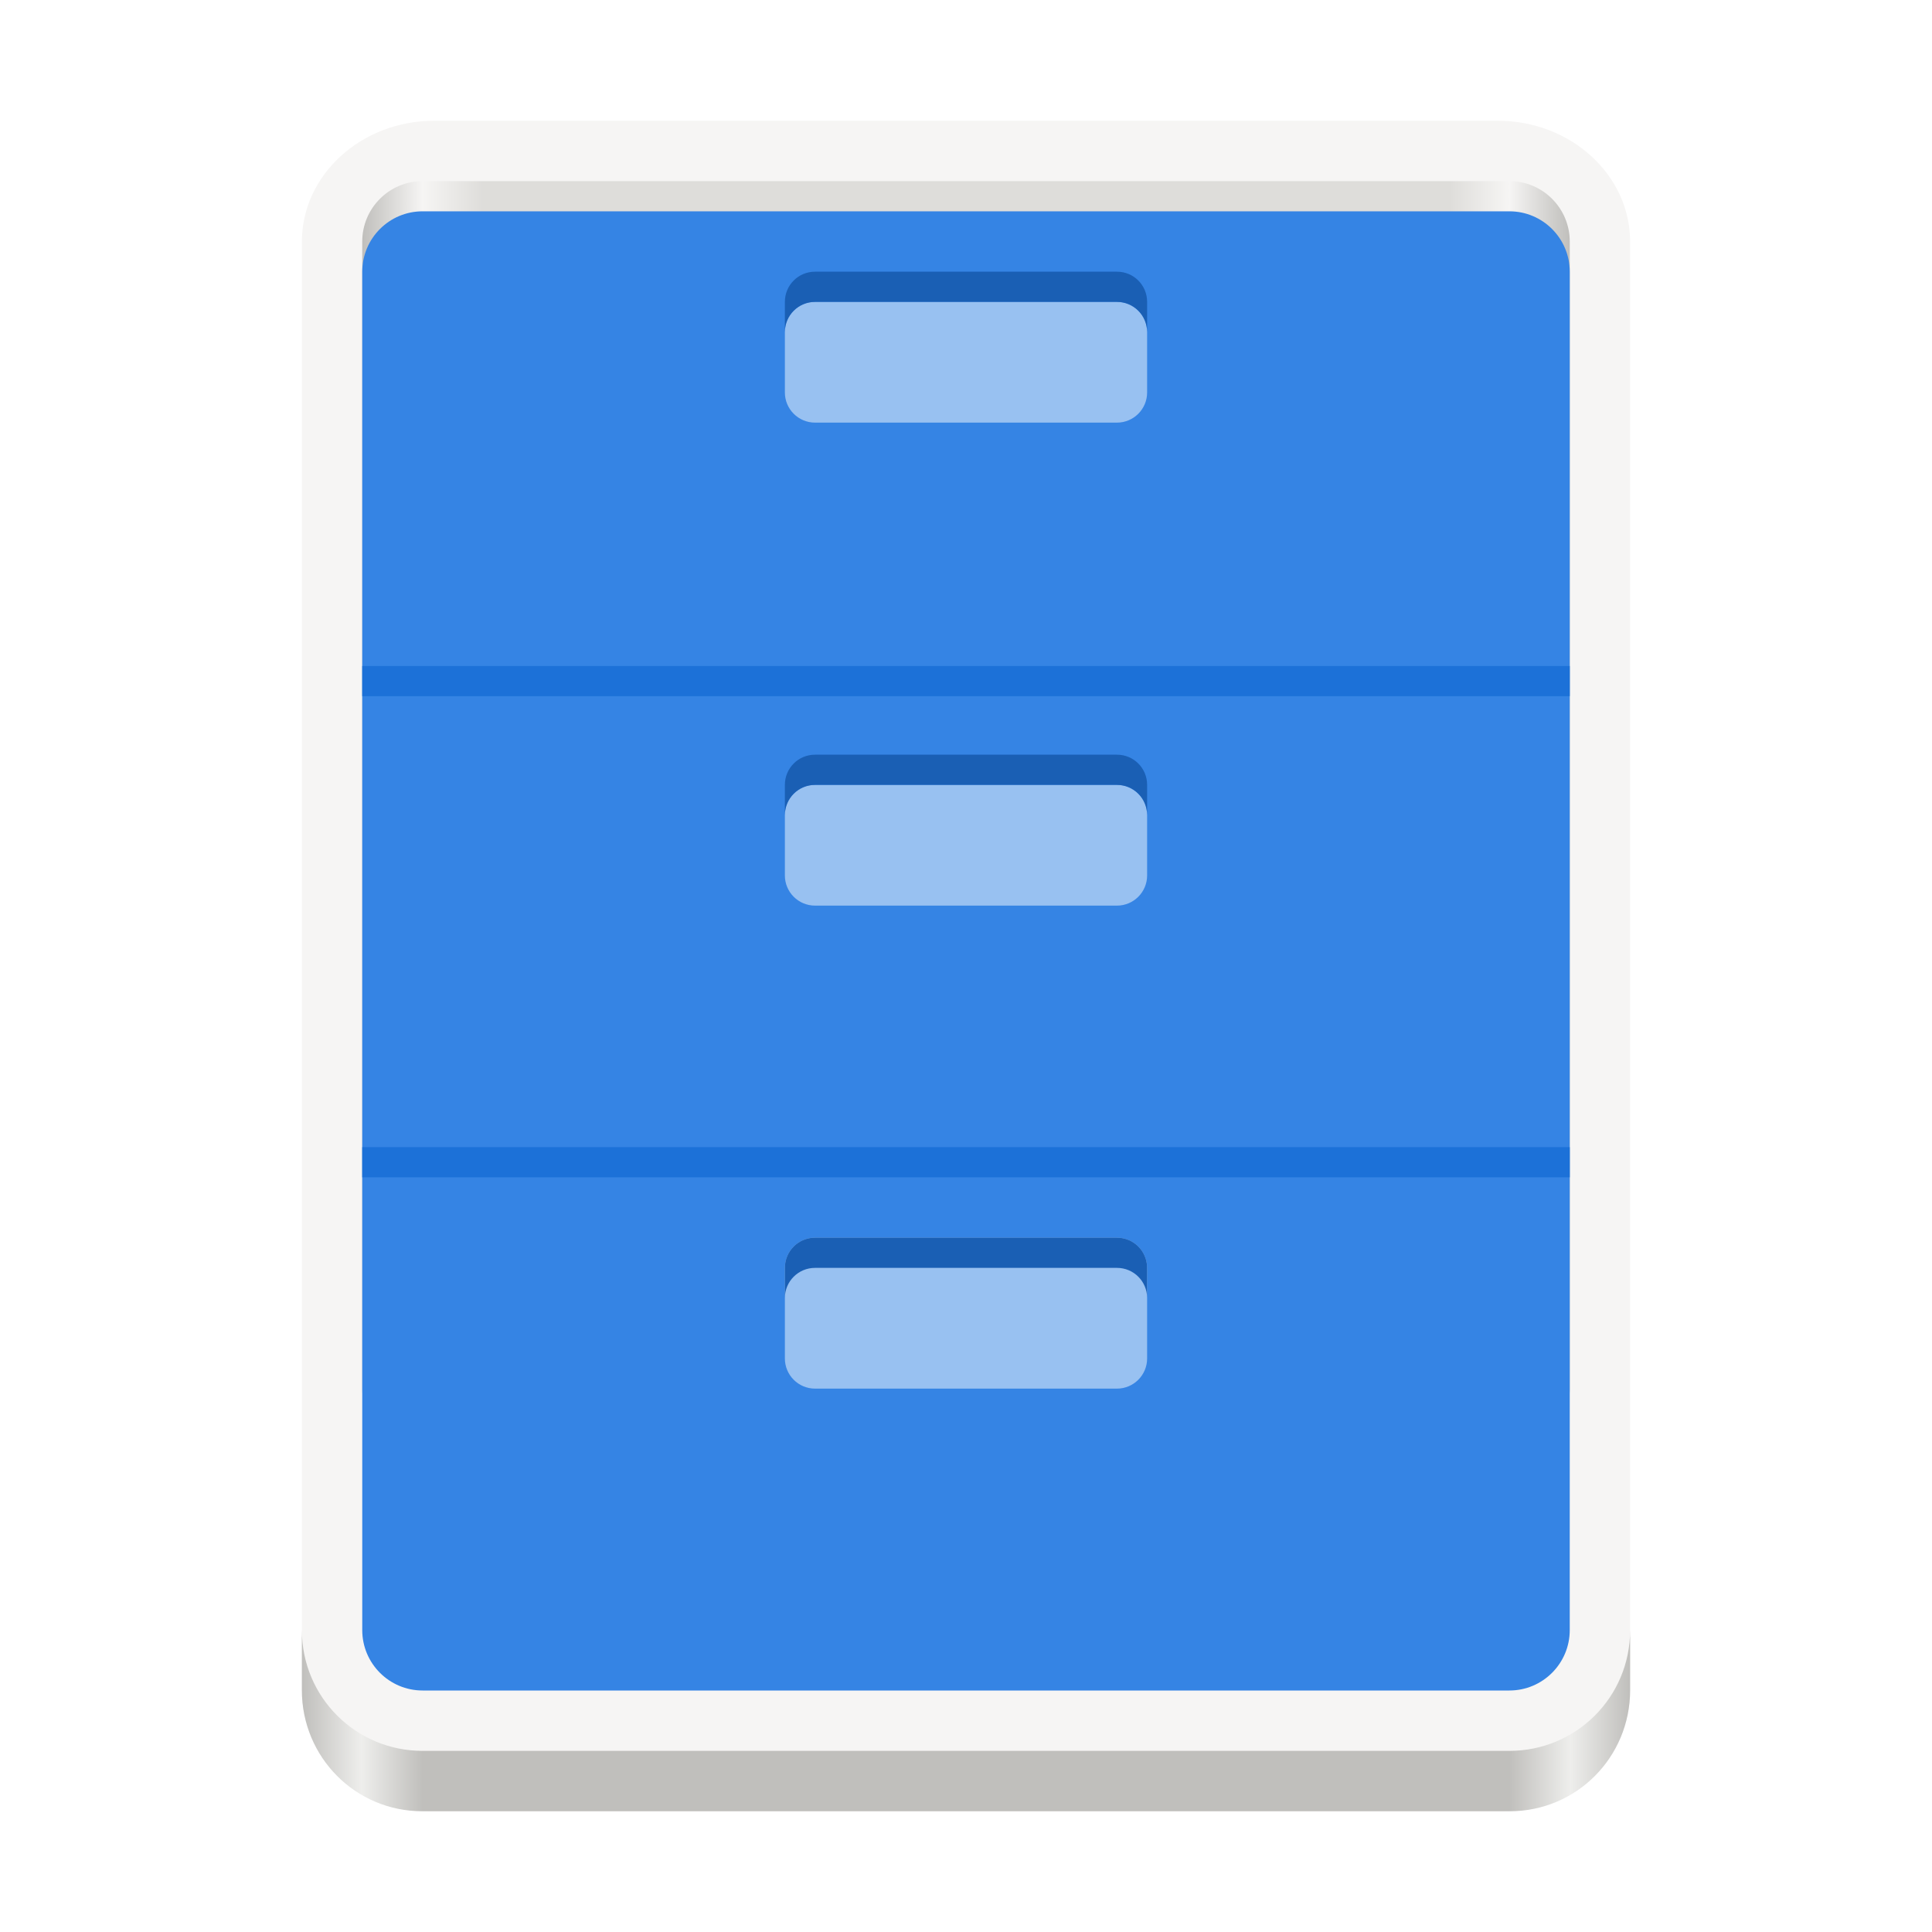
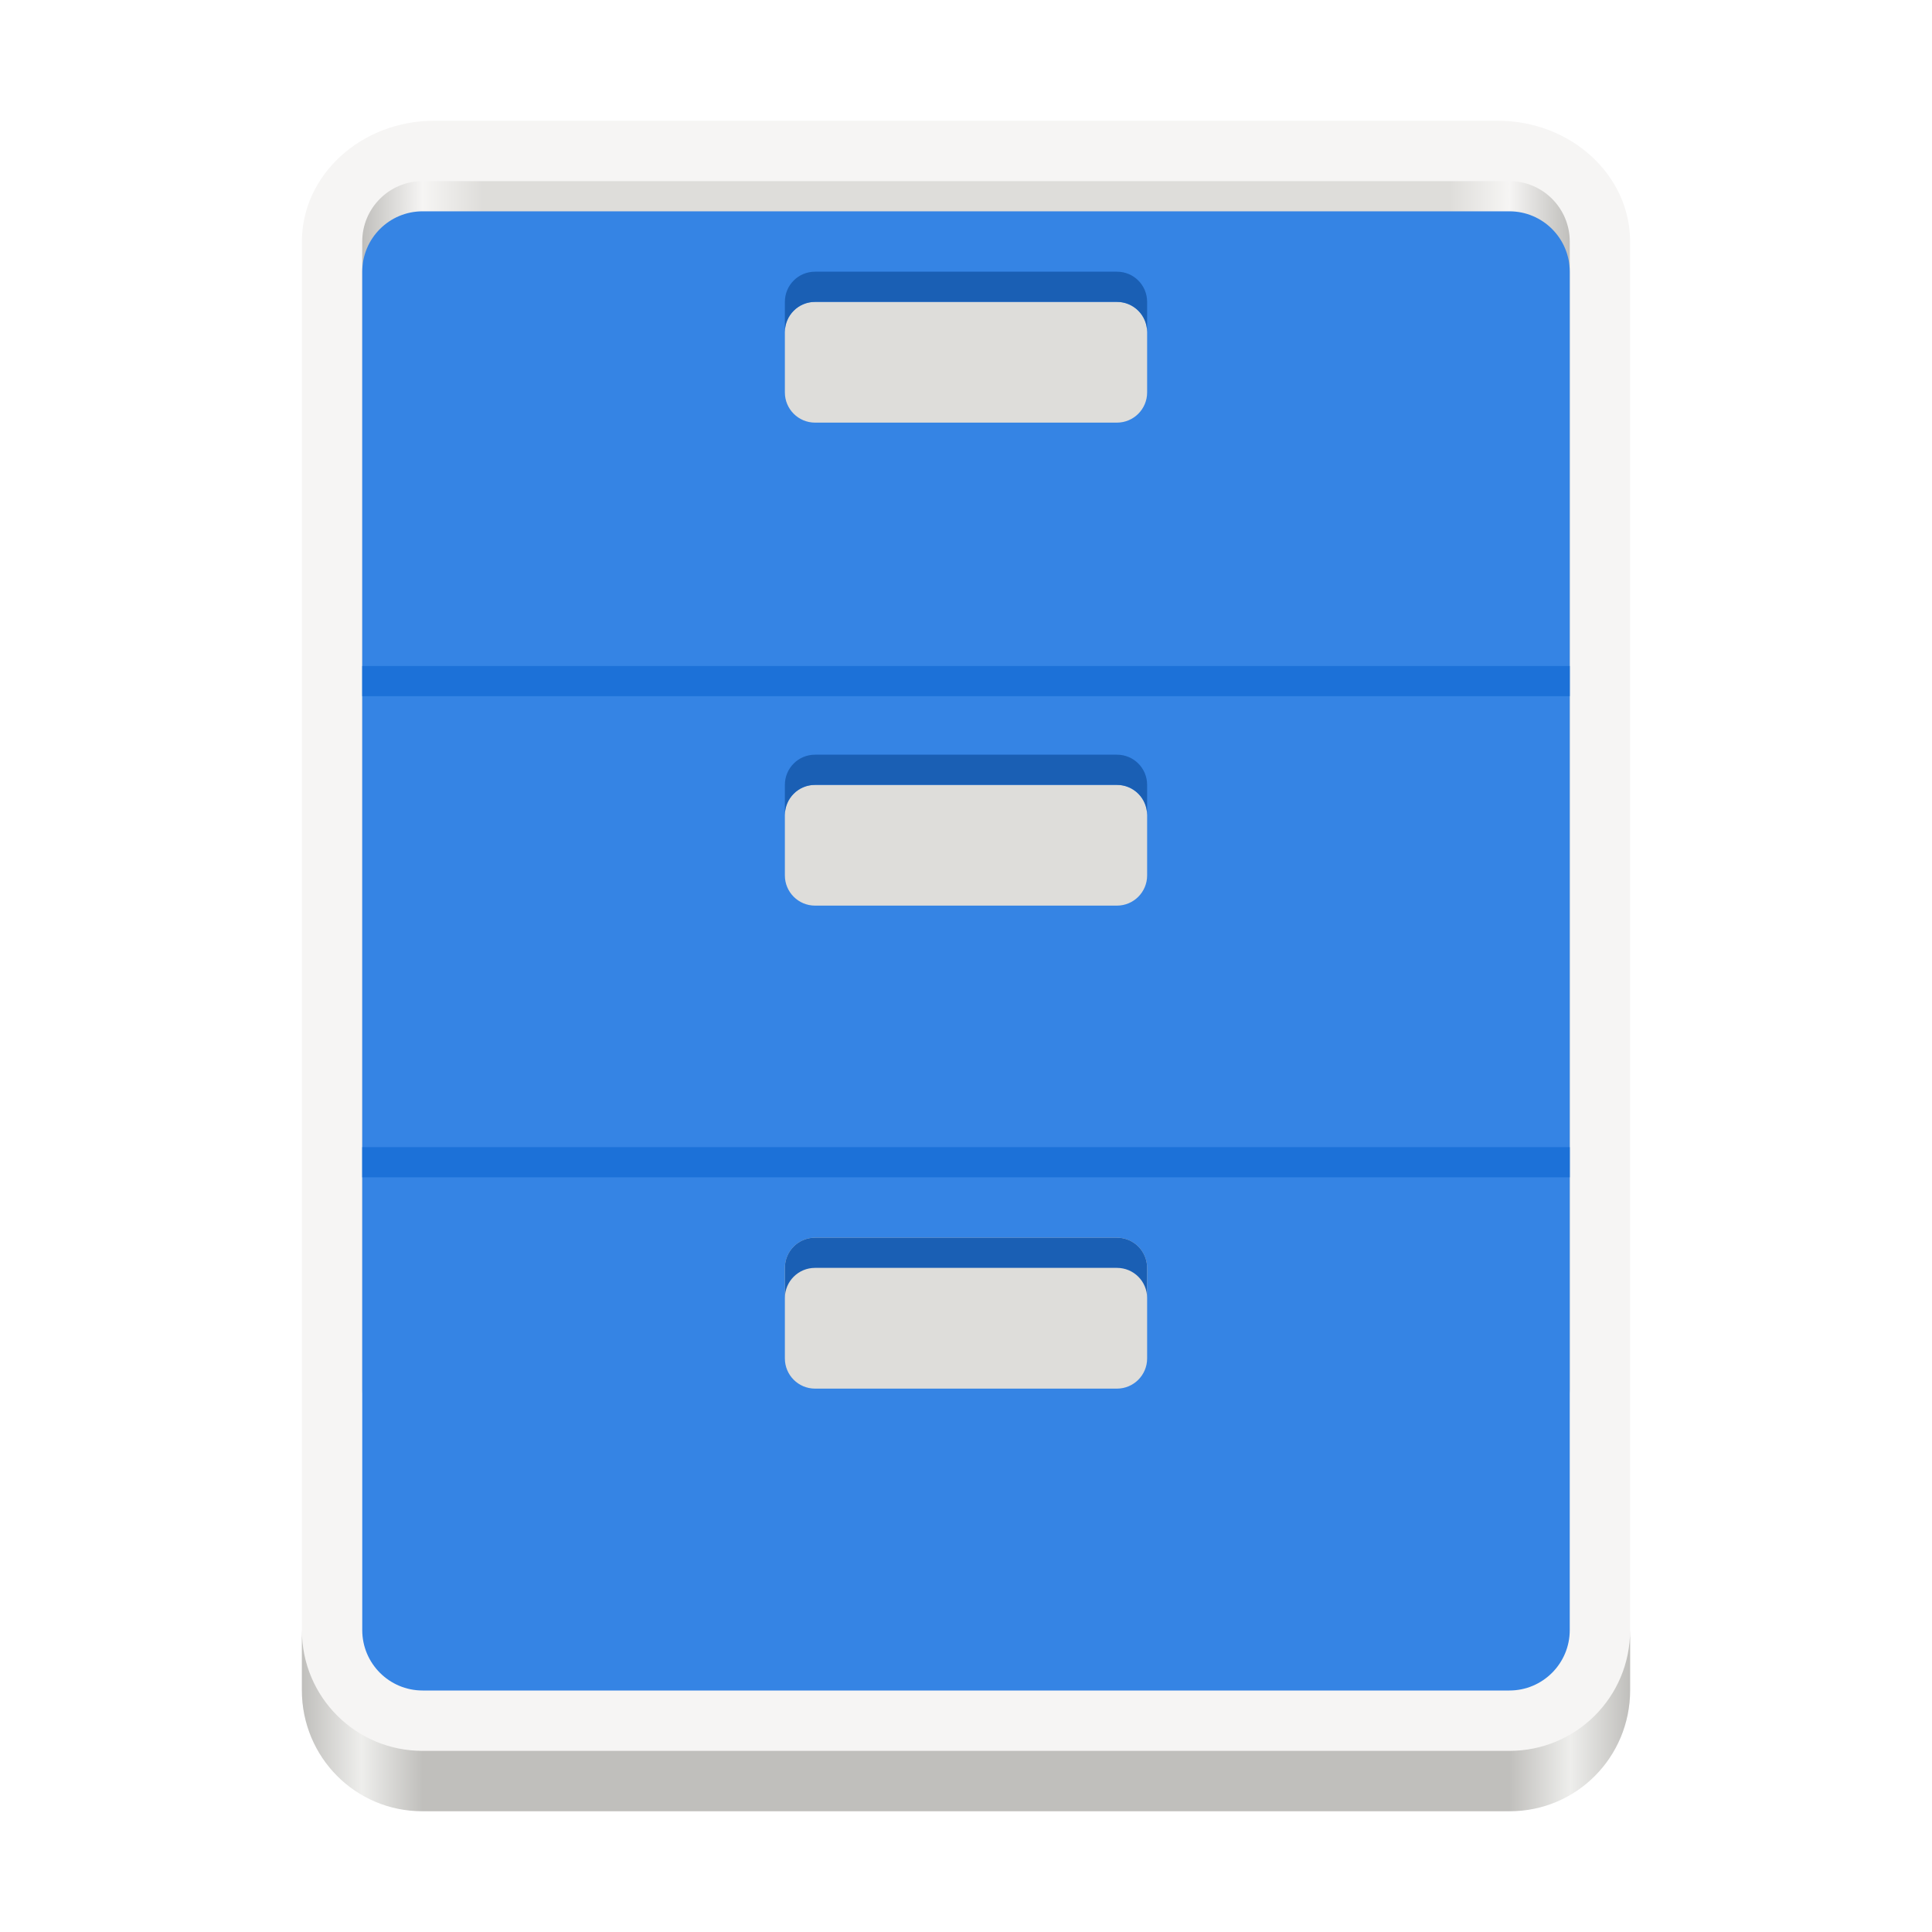
<svg xmlns="http://www.w3.org/2000/svg" xmlns:xlink="http://www.w3.org/1999/xlink" width="128" height="128" id="svg11300" version="1.0" style="display:inline;enable-background:new" viewBox="0 0 128 128">
  <defs id="defs3">
    <linearGradient id="linearGradient1711">
      <stop style="stop-color:#c0bfbc;stop-opacity:1" offset="0" id="stop1699" />
      <stop id="stop1701" offset="0.05" style="stop-color:#f6f5f4;stop-opacity:1" />
      <stop style="stop-color:#deddda;stop-opacity:1" offset="0.1" id="stop1703" />
      <stop id="stop1705" offset="0.9" style="stop-color:#deddda;stop-opacity:1" />
      <stop style="stop-color:#f6f5f4;stop-opacity:1" offset="0.95" id="stop1707" />
      <stop style="stop-color:#c0bfbc;stop-opacity:1" offset="1" id="stop1709" />
    </linearGradient>
    <linearGradient id="linearGradient1697">
      <stop id="stop1685" offset="0" style="stop-color:#c0bfbc;stop-opacity:1" />
      <stop style="stop-color:#eeeeec;stop-opacity:1" offset="0.045" id="stop1687" />
      <stop id="stop1689" offset="0.091" style="stop-color:#c0bfbc;stop-opacity:1" />
      <stop style="stop-color:#c0bfbc;stop-opacity:1" offset="0.909" id="stop1691" />
      <stop id="stop1693" offset="0.955" style="stop-color:#eeeeec;stop-opacity:1" />
      <stop id="stop1695" offset="1" style="stop-color:#c0bfbc;stop-opacity:1" />
    </linearGradient>
    <linearGradient gradientTransform="matrix(0.25,0,0,0.25,-10,231)" y2="-188" x2="456" y1="-188" x1="136" gradientUnits="userSpaceOnUse" id="linearGradient15471-0" xlink:href="#linearGradient1711" />
    <linearGradient xlink:href="#linearGradient1697" id="linearGradient1381" gradientUnits="userSpaceOnUse" gradientTransform="matrix(0.25,0,0,0.25,-6,166)" x1="104" y1="472" x2="456" y2="472" />
  </defs>
  <g id="layer1" style="display:inline" transform="translate(0,-172)">
    <g id="layer9" style="display:inline">
      <rect style="opacity:1;vector-effect:none;fill:#f6f5f4;fill-opacity:1;stroke:none;stroke-width:0.012px;stroke-linecap:butt;stroke-linejoin:miter;stroke-miterlimit:4;stroke-dasharray:none;stroke-dashoffset:0;stroke-opacity:1;marker:none;marker-start:none;marker-mid:none;marker-end:none;paint-order:normal" id="rect15435-6" width="88" height="112" x="20" y="180" rx="8.773" ry="8.018" />
      <rect ry="4" style="display:inline;opacity:1;vector-effect:none;fill:url(#linearGradient15471-0);fill-opacity:1;stroke:none;stroke-width:0.011px;stroke-linecap:butt;stroke-linejoin:miter;stroke-miterlimit:4;stroke-dasharray:none;stroke-dashoffset:0;stroke-opacity:1;marker:none;marker-start:none;marker-mid:none;marker-end:none;paint-order:normal;enable-background:new" id="rect15437-7" width="80" height="84" x="24" y="184" rx="4" />
      <path style="display:inline;opacity:1;vector-effect:none;fill:url(#linearGradient1381);fill-opacity:1;stroke:none;stroke-width:0.011px;stroke-linecap:butt;stroke-linejoin:miter;stroke-miterlimit:4;stroke-dasharray:none;stroke-dashoffset:0;stroke-opacity:1;marker:none;marker-start:none;marker-mid:none;marker-end:none;paint-order:normal;enable-background:new" d="m 20,280 v 3.982 C 20,288.424 23.557,292 27.975,292 h 72.05 C 104.443,292 108,288.424 108,283.982 V 280 c 0,4.442 -3.582,8 -8,8 H 28 c -4.418,0 -8,-3.558 -8,-8 z" id="path15439-1" />
      <rect style="display:inline;opacity:1;vector-effect:none;fill:#3584e4;fill-opacity:1;stroke:none;stroke-width:0.012px;stroke-linecap:butt;stroke-linejoin:miter;stroke-miterlimit:4;stroke-dasharray:none;stroke-dashoffset:0;stroke-opacity:1;marker:none;marker-start:none;marker-mid:none;marker-end:none;paint-order:normal;enable-background:new" id="rect15441-8" width="80" height="98" x="24" y="186" rx="4" ry="4.002" />
      <rect style="display:inline;opacity:1;vector-effect:none;fill:#1c71d8;fill-opacity:1;stroke:none;stroke-width:0.012px;stroke-linecap:butt;stroke-linejoin:miter;stroke-miterlimit:4;stroke-dasharray:none;stroke-dashoffset:0;stroke-opacity:1;marker:none;marker-start:none;marker-mid:none;marker-end:none;paint-order:normal;enable-background:new" id="rect15443-6" width="80" height="2" x="24" y="216.125" rx="0" ry="0" />
      <g id="g15447-1" transform="matrix(0.25,0,0,-0.25,-6,217)" />
      <rect style="display:inline;opacity:1;vector-effect:none;fill:#1c71d8;fill-opacity:1;stroke:none;stroke-width:0.012px;stroke-linecap:butt;stroke-linejoin:miter;stroke-miterlimit:4;stroke-dasharray:none;stroke-dashoffset:0;stroke-opacity:1;marker:none;marker-start:none;marker-mid:none;marker-end:none;paint-order:normal;enable-background:new" id="rect15461-2" width="80" height="2" x="24" y="248" rx="0" ry="0" />
      <g style="display:inline;enable-background:new" id="g1665-0" transform="matrix(0.25,0,0,-0.25,-6,277)">
-         <rect ry="8" rx="8" y="52" x="232" height="40" width="96" id="rect1661-6" style="display:inline;opacity:1;vector-effect:none;fill:#98c1f1;fill-opacity:1;stroke:none;stroke-width:16;stroke-linecap:round;stroke-linejoin:miter;stroke-miterlimit:4;stroke-dasharray:none;stroke-dashoffset:0;stroke-opacity:1;marker:none;marker-start:none;marker-mid:none;marker-end:none;paint-order:normal;enable-background:new" />
+         <rect ry="8" rx="8" y="52" x="232" height="40" width="96" id="rect1661-6" style="display:inline;opacity:1;vector-effect:none;fill:#deddda;fill-opacity:1;stroke:none;stroke-width:16;stroke-linecap:round;stroke-linejoin:miter;stroke-miterlimit:4;stroke-dasharray:none;stroke-dashoffset:0;stroke-opacity:1;marker:none;marker-start:none;marker-mid:none;marker-end:none;paint-order:normal;enable-background:new" />
        <path id="path1663-0" d="m 240,92 c -4.432,0 -8,-3.568 -8,-8 v -8 c 0,4.432 3.568,8 8,8 h 80 c 4.432,0 8,-3.568 8,-8 v 8 c 0,4.432 -3.568,8 -8,8 z" style="display:inline;opacity:1;vector-effect:none;fill:#1a5fb4;fill-opacity:1;stroke:none;stroke-width:0.045px;stroke-linecap:butt;stroke-linejoin:miter;stroke-miterlimit:4;stroke-dasharray:none;stroke-dashoffset:0;stroke-opacity:1;marker:none;marker-start:none;marker-mid:none;marker-end:none;paint-order:normal;enable-background:new" />
      </g>
      <g style="display:inline;enable-background:new" id="g1671-4" transform="matrix(0.25,0,0,-0.25,-6,153)">
-         <rect ry="8" rx="8" y="-188" x="232" height="32" width="96" id="rect1667-3" style="display:inline;opacity:1;vector-effect:none;fill:#98c1f1;fill-opacity:1;stroke:none;stroke-width:16;stroke-linecap:round;stroke-linejoin:miter;stroke-miterlimit:4;stroke-dasharray:none;stroke-dashoffset:0;stroke-opacity:1;marker:none;marker-start:none;marker-mid:none;marker-end:none;paint-order:normal;enable-background:new" />
+         <rect ry="8" rx="8" y="-188" x="232" height="32" width="96" id="rect1667-3" style="display:inline;opacity:1;vector-effect:none;fill:#deddda;fill-opacity:1;stroke:none;stroke-width:16;stroke-linecap:round;stroke-linejoin:miter;stroke-miterlimit:4;stroke-dasharray:none;stroke-dashoffset:0;stroke-opacity:1;marker:none;marker-start:none;marker-mid:none;marker-end:none;paint-order:normal;enable-background:new" />
        <path id="path1669-6" d="m 240,-148 c -4.432,0 -8,-3.568 -8,-8 v -8 c 0,4.432 3.568,8 8,8 h 80 c 4.432,0 8,-3.568 8,-8 v 8 c 0,4.432 -3.568,8 -8,8 z" style="display:inline;opacity:1;vector-effect:none;fill:#1a5fb4;fill-opacity:1;stroke:none;stroke-width:0.045px;stroke-linecap:butt;stroke-linejoin:miter;stroke-miterlimit:4;stroke-dasharray:none;stroke-dashoffset:0;stroke-opacity:1;marker:none;marker-start:none;marker-mid:none;marker-end:none;paint-order:normal;enable-background:new" />
      </g>
      <g style="display:inline;enable-background:new" transform="matrix(0.25,0,0,-0.25,-6,185)" id="g994-6">
-         <rect style="display:inline;opacity:1;vector-effect:none;fill:#98c1f1;fill-opacity:1;stroke:none;stroke-width:16;stroke-linecap:round;stroke-linejoin:miter;stroke-miterlimit:4;stroke-dasharray:none;stroke-dashoffset:0;stroke-opacity:1;marker:none;marker-start:none;marker-mid:none;marker-end:none;paint-order:normal;enable-background:new" id="rect990-4" width="96" height="32" x="232" y="-188" rx="8" ry="8" />
+         <rect style="display:inline;opacity:1;vector-effect:none;fill:#deddda;fill-opacity:1;stroke:none;stroke-width:16;stroke-linecap:round;stroke-linejoin:miter;stroke-miterlimit:4;stroke-dasharray:none;stroke-dashoffset:0;stroke-opacity:1;marker:none;marker-start:none;marker-mid:none;marker-end:none;paint-order:normal;enable-background:new" id="rect990-4" width="96" height="32" x="232" y="-188" rx="8" ry="8" />
        <path style="display:inline;opacity:1;vector-effect:none;fill:#1a5fb4;fill-opacity:1;stroke:none;stroke-width:0.045px;stroke-linecap:butt;stroke-linejoin:miter;stroke-miterlimit:4;stroke-dasharray:none;stroke-dashoffset:0;stroke-opacity:1;marker:none;marker-start:none;marker-mid:none;marker-end:none;paint-order:normal;enable-background:new" d="m 240,-148 c -4.432,0 -8,-3.568 -8,-8 v -8 c 0,4.432 3.568,8 8,8 h 80 c 4.432,0 8,-3.568 8,-8 v 8 c 0,4.432 -3.568,8 -8,8 z" id="path992-6" />
      </g>
    </g>
  </g>
</svg>
